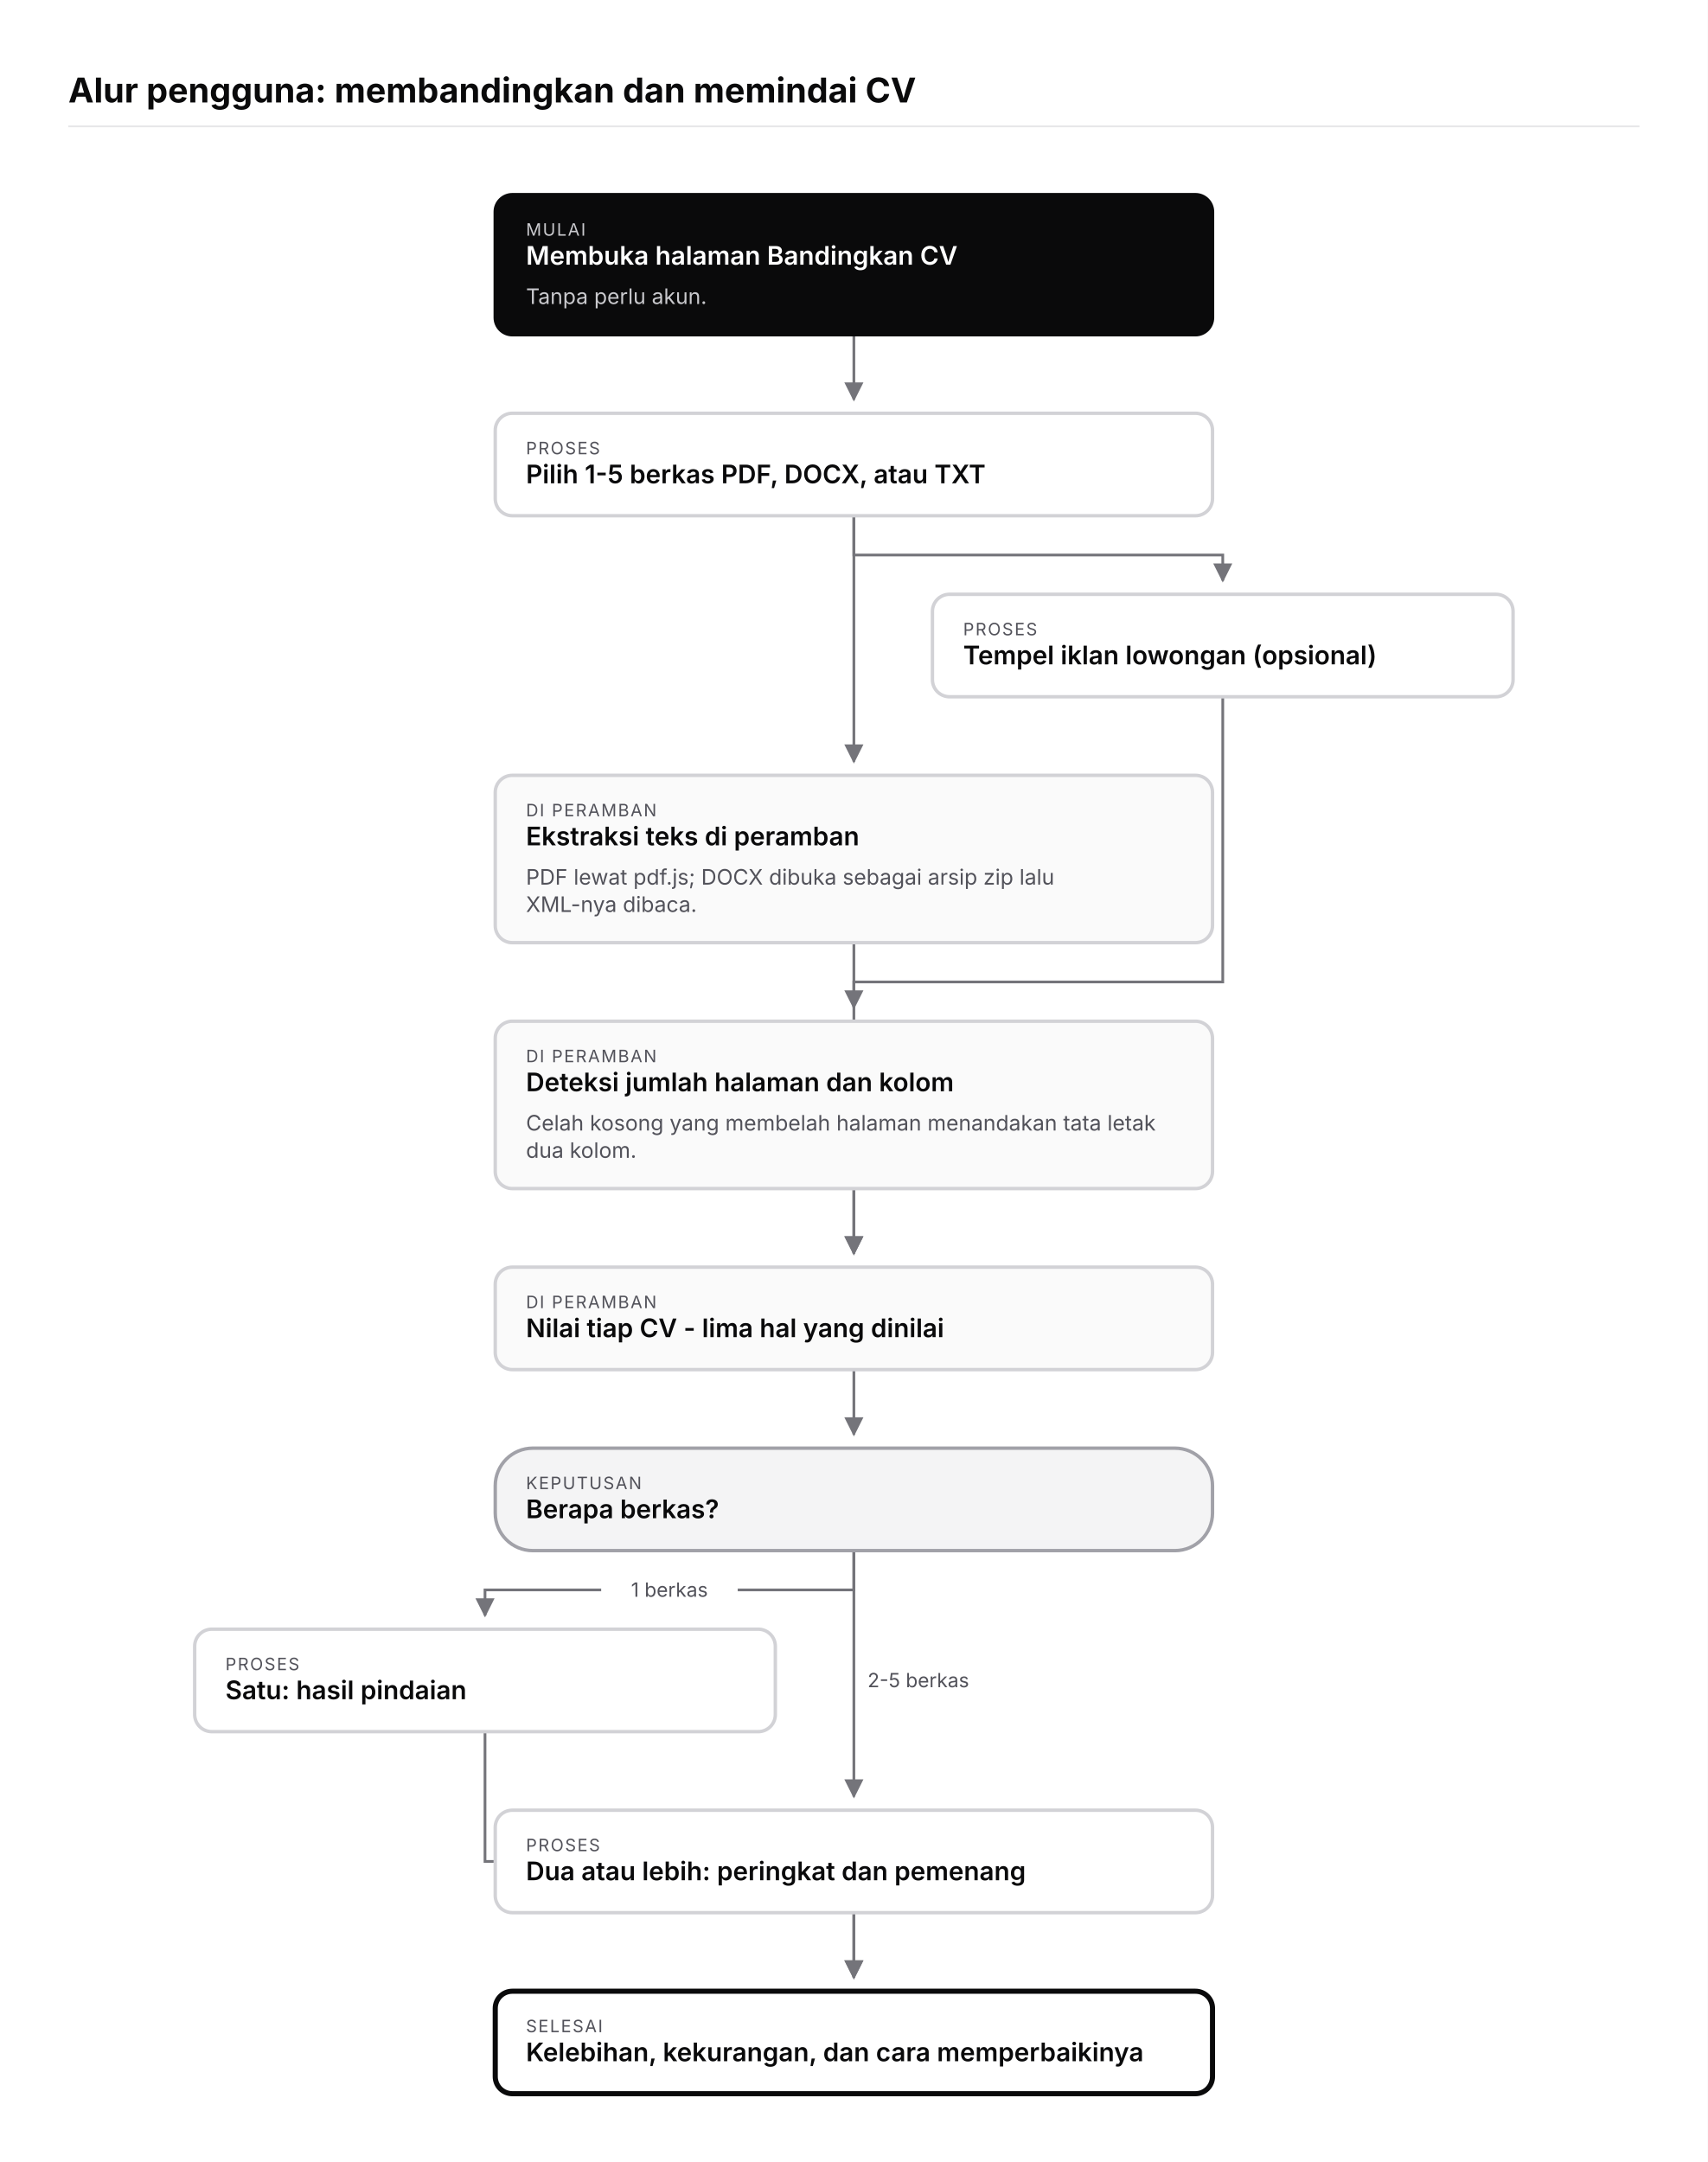
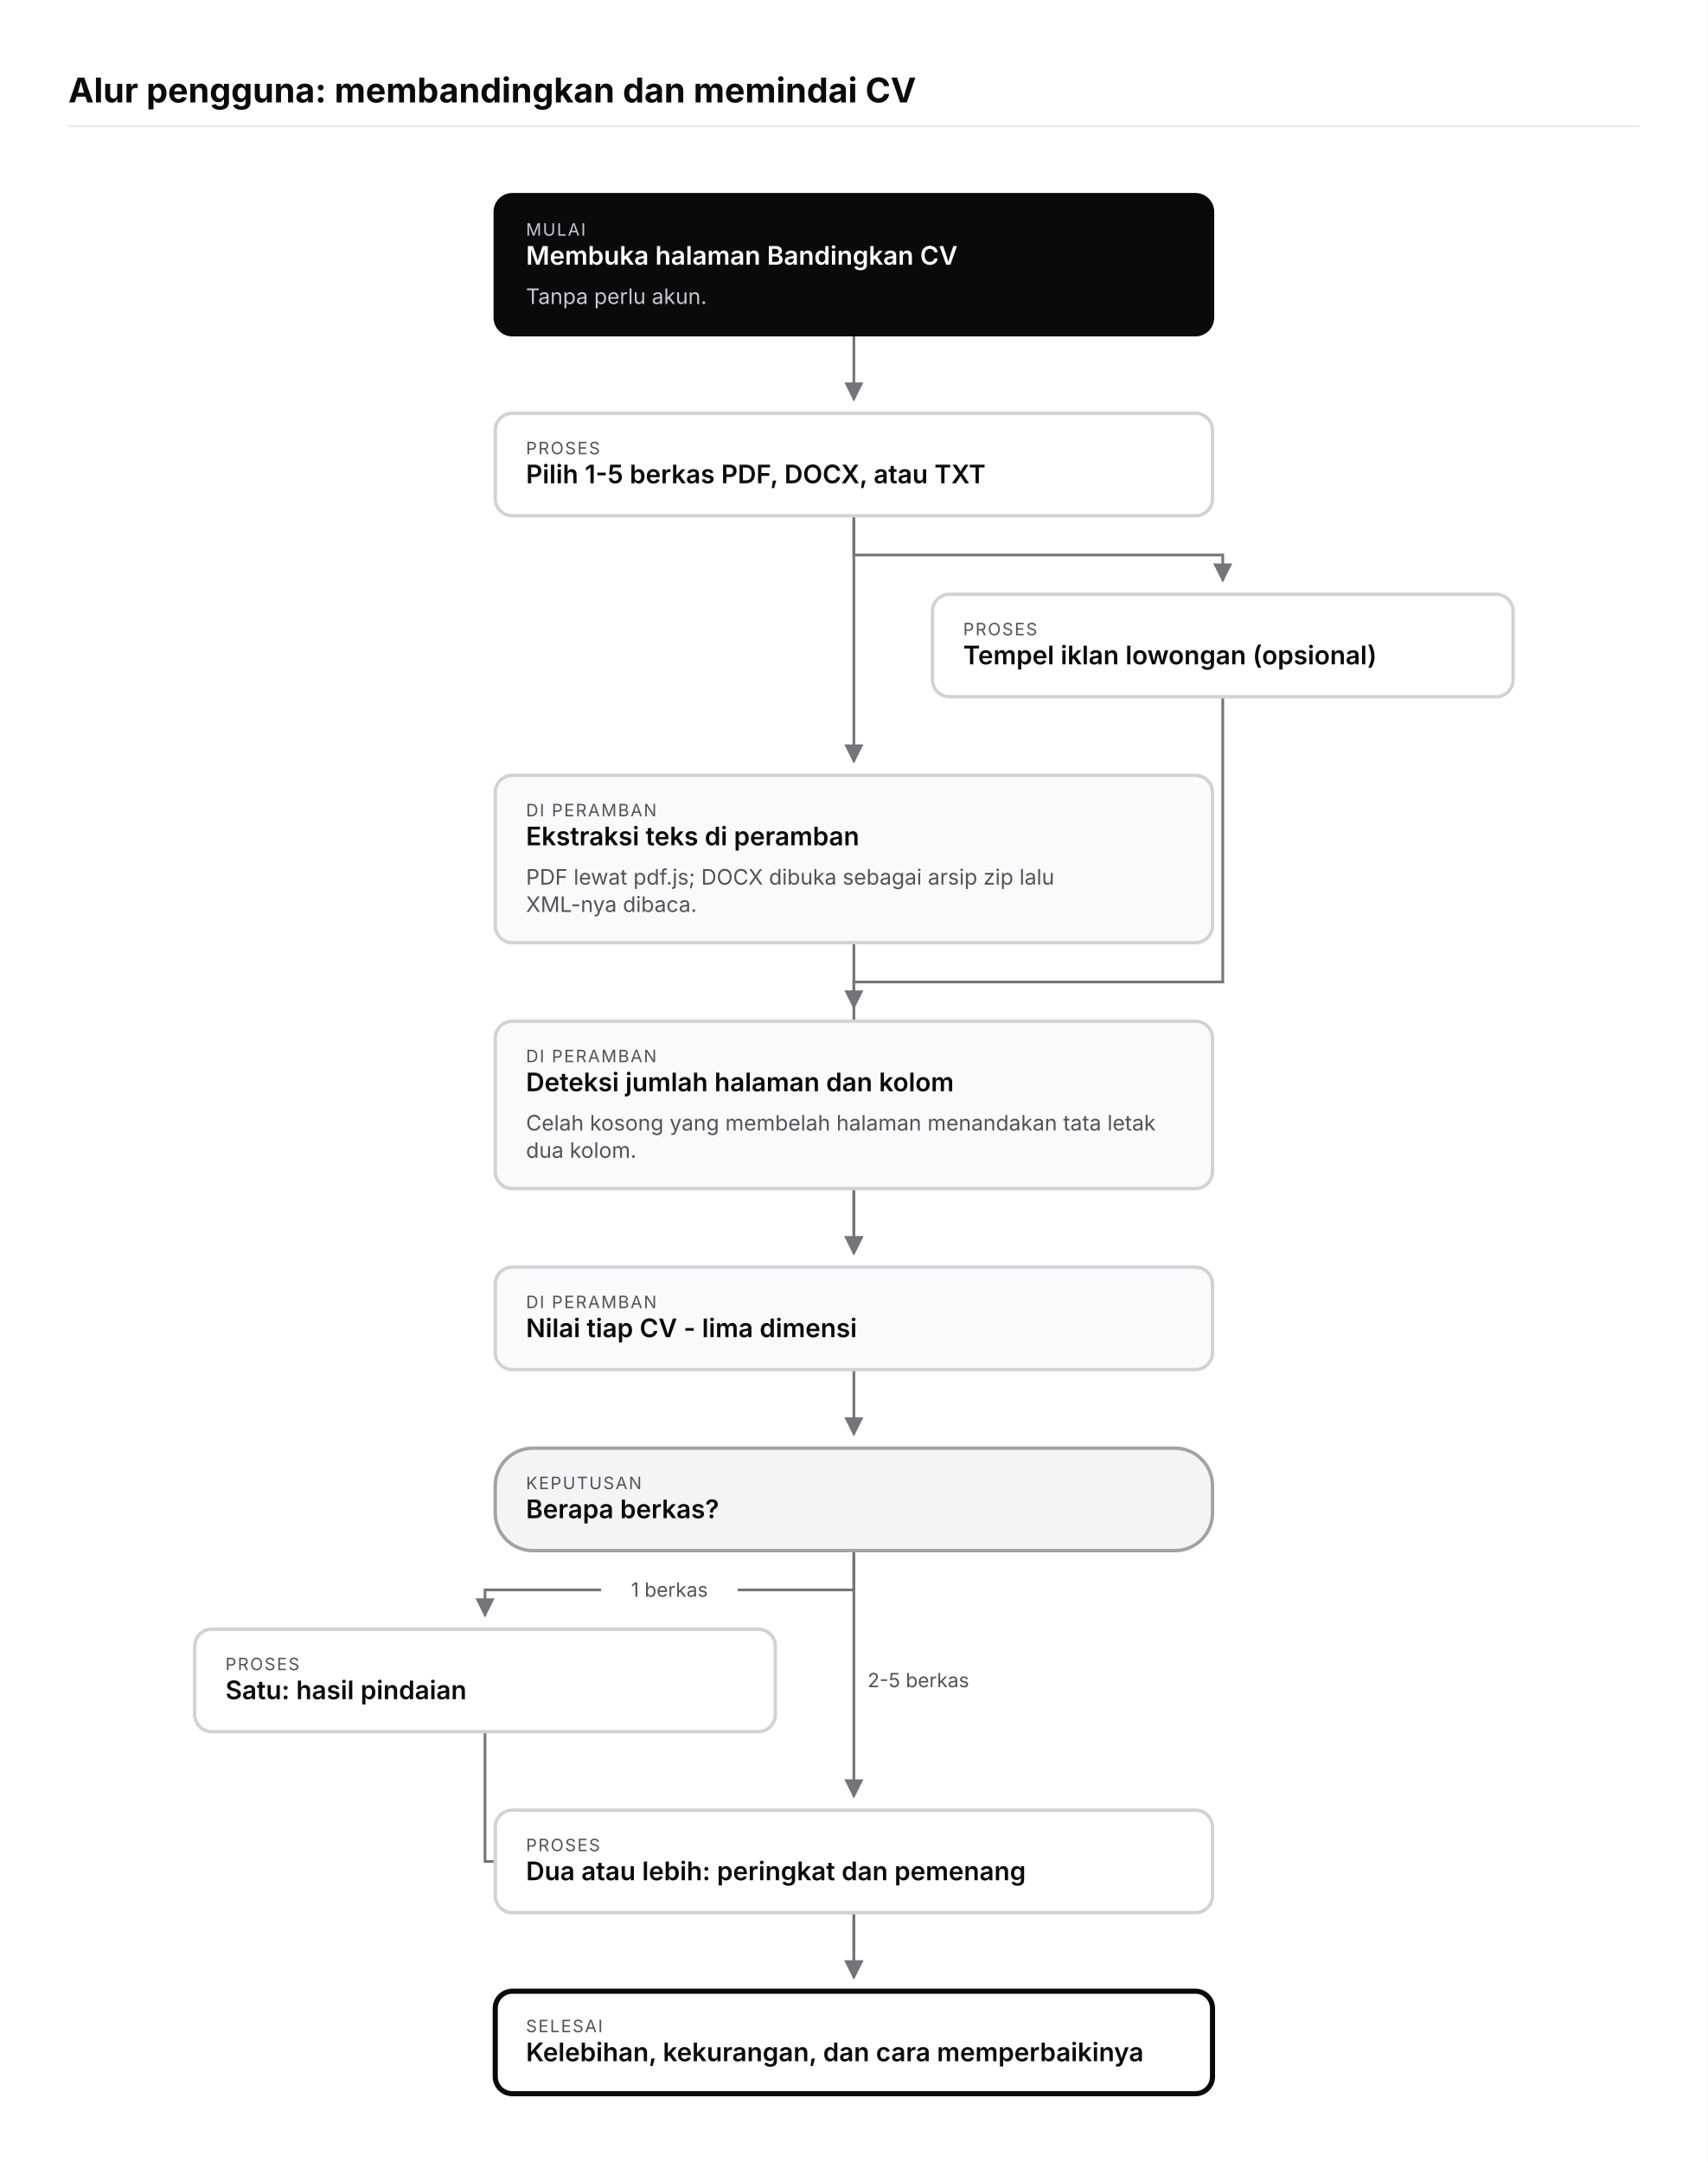
<svg xmlns="http://www.w3.org/2000/svg" width="1000" height="1266" viewBox="0 0 1000 1266" font-family="Inter, Segoe UI, Helvetica, Arial, sans-serif">
  <defs>
    <marker id="panah" viewBox="0 0 10 10" refX="9" refY="5" markerWidth="7" markerHeight="7" orient="auto-start-reverse">
      <path d="M 0 0 L 10 5 L 0 10 z" fill="#74747a" />
    </marker>
  </defs>
  <rect width="1000" height="1266" fill="#ffffff" />
  <text x="40" y="60" font-size="20" font-weight="700" fill="#0a0a0b">Alur pengguna: membandingkan dan memindai CV</text>
  <line x1="40" y1="74" x2="960" y2="74" stroke="#e6e6e8" stroke-width="1" />
  <path d="M 500 196 V 234" fill="none" stroke="#74747a" stroke-width="1.6" marker-end="url(#panah)" />
  <path d="M 500 302 V 325 H 716 V 340" fill="none" stroke="#74747a" stroke-width="1.6" marker-end="url(#panah)" />
  <path d="M 500 302 V 446" fill="none" stroke="#74747a" stroke-width="1.6" marker-end="url(#panah)" />
  <path d="M 500 552 V 590" fill="none" stroke="#74747a" stroke-width="1.6" marker-end="url(#panah)" />
  <path d="M 500 696 V 734" fill="none" stroke="#74747a" stroke-width="1.6" marker-end="url(#panah)" />
  <path d="M 716 408 V 575 H 500 V 734" fill="none" stroke="#74747a" stroke-width="1.6" marker-end="url(#panah)" />
  <path d="M 500 802 V 840" fill="none" stroke="#74747a" stroke-width="1.6" marker-end="url(#panah)" />
  <path d="M 500 908 V 931 H 284 V 946" fill="none" stroke="#74747a" stroke-width="1.6" marker-end="url(#panah)" />
  <rect x="352" y="922" width="80" height="18" rx="9" fill="#ffffff" />
  <text x="392" y="935" text-anchor="middle" font-size="11.5" fill="#52525a">1 berkas</text>
  <path d="M 500 908 V 1052" fill="none" stroke="#74747a" stroke-width="1.6" marker-end="url(#panah)" />
  <text x="508" y="988" font-size="11.5" fill="#52525a">2-5 berkas</text>
  <path d="M 284 1014 V 1090 H 500 V 1158" fill="none" stroke="#74747a" stroke-width="1.6" marker-end="url(#panah)" />
  <path d="M 500 1120 V 1158" fill="none" stroke="#74747a" stroke-width="1.6" marker-end="url(#panah)" />
  <rect x="290" y="114" width="420" height="82" rx="10" fill="#0a0a0b" stroke="#0a0a0b" stroke-width="2" />
  <text x="308" y="138" font-size="10" letter-spacing="0.08em" fill="#c9c9cd">MULAI</text>
  <text x="308" y="155" font-size="15" font-weight="600" fill="#ffffff">Membuka halaman Bandingkan CV</text>
  <text x="308" y="178" font-size="12.5" fill="#c9c9cd">Tanpa perlu akun.</text>
  <rect x="290" y="242" width="420" height="60" rx="10" fill="#ffffff" stroke="#d2d2d6" stroke-width="2" />
  <text x="308" y="266" font-size="10" letter-spacing="0.08em" fill="#52525a">PROSES</text>
  <text x="308" y="283" font-size="15" font-weight="600" fill="#0a0a0b">Pilih 1-5 berkas PDF, DOCX, atau TXT</text>
  <rect x="546" y="348" width="340" height="60" rx="10" fill="#ffffff" stroke="#d2d2d6" stroke-width="2" />
  <text x="564" y="372" font-size="10" letter-spacing="0.08em" fill="#52525a">PROSES</text>
  <text x="564" y="389" font-size="15" font-weight="600" fill="#0a0a0b">Tempel iklan lowongan (opsional)</text>
  <rect x="290" y="454" width="420" height="98" rx="10" fill="#fafafa" stroke="#d2d2d6" stroke-width="2" />
  <text x="308" y="478" font-size="10" letter-spacing="0.08em" fill="#52525a">DI PERAMBAN</text>
  <text x="308" y="495" font-size="15" font-weight="600" fill="#0a0a0b">Ekstraksi teks di peramban</text>
  <text x="308" y="518" font-size="12.5" fill="#52525a">PDF lewat pdf.js; DOCX dibuka sebagai arsip zip lalu</text>
  <text x="308" y="534" font-size="12.5" fill="#52525a">XML-nya dibaca.</text>
  <rect x="290" y="598" width="420" height="98" rx="10" fill="#fafafa" stroke="#d2d2d6" stroke-width="2" />
  <text x="308" y="622" font-size="10" letter-spacing="0.08em" fill="#52525a">DI PERAMBAN</text>
  <text x="308" y="639" font-size="15" font-weight="600" fill="#0a0a0b">Deteksi jumlah halaman dan kolom</text>
  <text x="308" y="662" font-size="12.5" fill="#52525a">Celah kosong yang membelah halaman menandakan tata letak</text>
  <text x="308" y="678" font-size="12.5" fill="#52525a">dua kolom.</text>
  <rect x="290" y="742" width="420" height="60" rx="10" fill="#fafafa" stroke="#d2d2d6" stroke-width="2" />
  <text x="308" y="766" font-size="10" letter-spacing="0.08em" fill="#52525a">DI PERAMBAN</text>
-   <text x="308" y="783" font-size="15" font-weight="600" fill="#0a0a0b">Nilai tiap CV - lima hal yang dinilai</text>
+   <text x="308" y="783" font-size="15" font-weight="600" fill="#0a0a0b">Nilai tiap CV - lima dimensi</text>
  <rect x="290" y="848" width="420" height="60" rx="22" fill="#f4f4f5" stroke="#a1a1a8" stroke-width="2" />
  <text x="308" y="872" font-size="10" letter-spacing="0.08em" fill="#52525a">KEPUTUSAN</text>
  <text x="308" y="889" font-size="15" font-weight="600" fill="#0a0a0b">Berapa berkas?</text>
  <rect x="114" y="954" width="340" height="60" rx="10" fill="#ffffff" stroke="#d2d2d6" stroke-width="2" />
  <text x="132" y="978" font-size="10" letter-spacing="0.08em" fill="#52525a">PROSES</text>
  <text x="132" y="995" font-size="15" font-weight="600" fill="#0a0a0b">Satu: hasil pindaian</text>
  <rect x="290" y="1060" width="420" height="60" rx="10" fill="#ffffff" stroke="#d2d2d6" stroke-width="2" />
  <text x="308" y="1084" font-size="10" letter-spacing="0.08em" fill="#52525a">PROSES</text>
  <text x="308" y="1101" font-size="15" font-weight="600" fill="#0a0a0b">Dua atau lebih: peringkat dan pemenang</text>
  <rect x="290" y="1166" width="420" height="60" rx="10" fill="#ffffff" stroke="#0a0a0b" stroke-width="3" />
  <text x="308" y="1190" font-size="10" letter-spacing="0.08em" fill="#52525a">SELESAI</text>
  <text x="308" y="1207" font-size="15" font-weight="600" fill="#0a0a0b">Kelebihan, kekurangan, dan cara memperbaikinya</text>
</svg>
